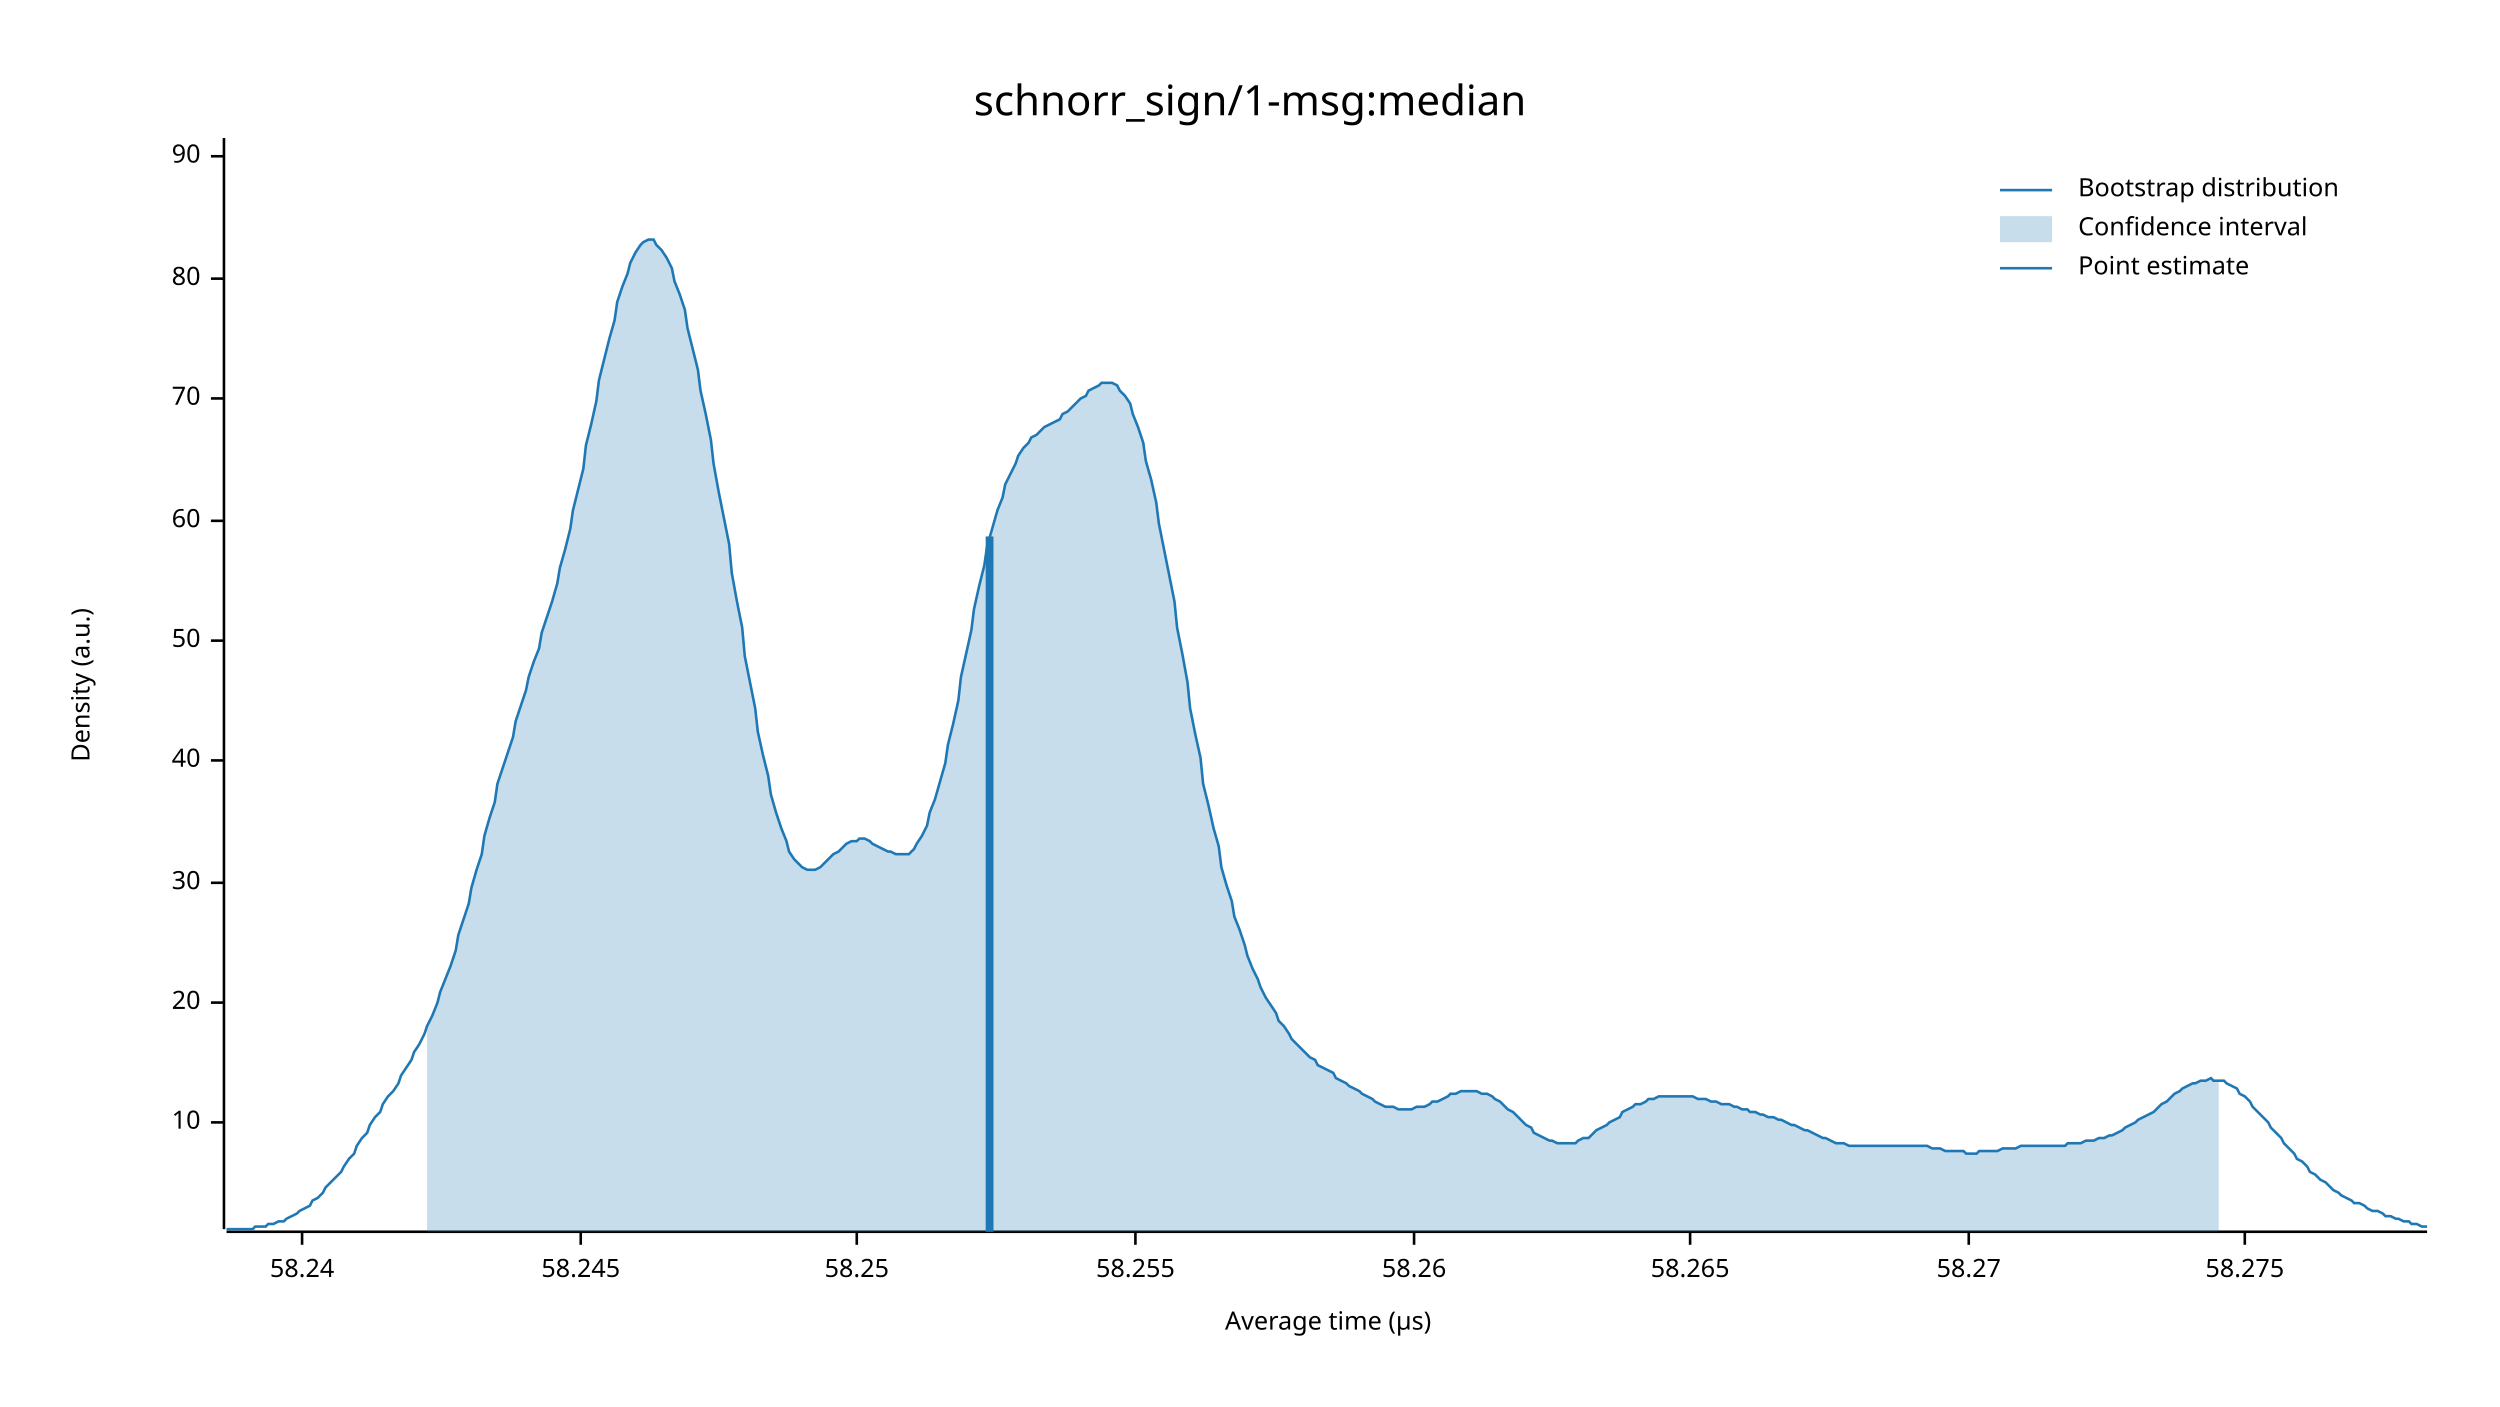
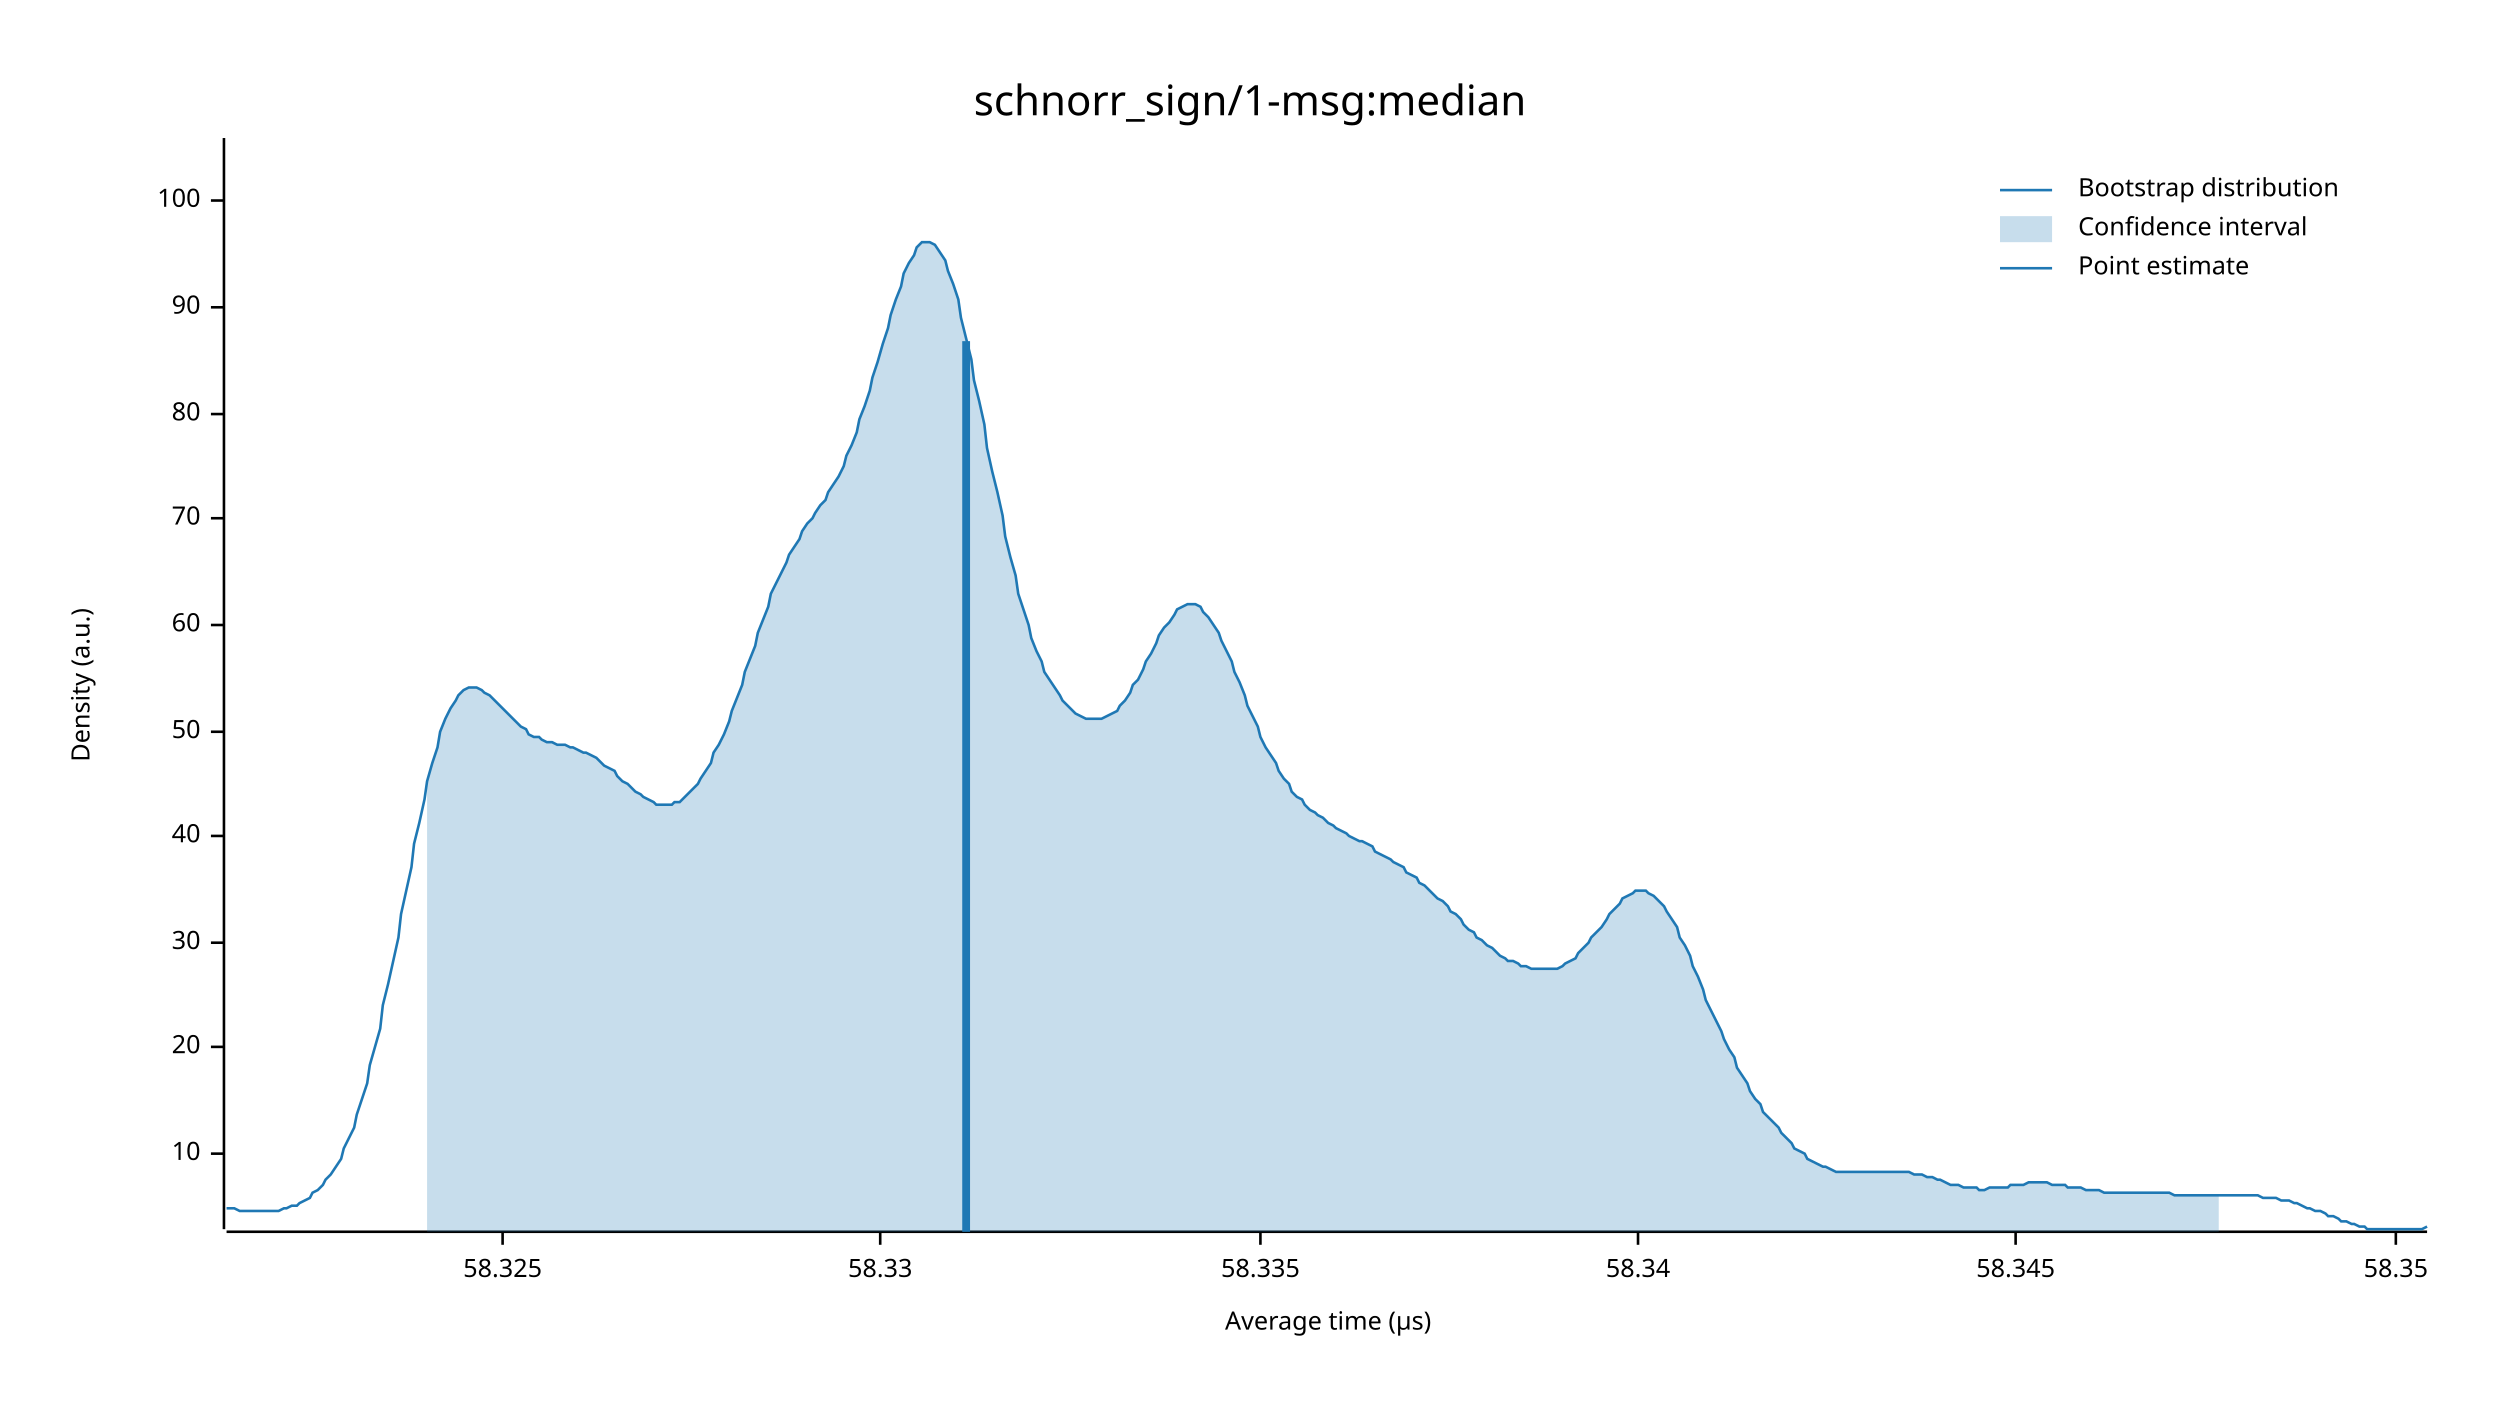
<svg xmlns="http://www.w3.org/2000/svg" width="960" height="540" viewBox="0 0 960 540">
  <text x="480" y="32" dy="0.76em" text-anchor="middle" font-family="sans-serif" font-size="16.129" opacity="1" fill="#000000">
schnorr_sign/1-msg:median
</text>
  <text x="27" y="263" dy="0.76em" text-anchor="middle" font-family="sans-serif" font-size="9.677" opacity="1" fill="#000000" transform="rotate(270, 27, 263)">
Density (a.u.)
</text>
  <text x="510" y="513" dy="-0.5ex" text-anchor="middle" font-family="sans-serif" font-size="9.677" opacity="1" fill="#000000">
Average time (µs)
</text>
  <polyline fill="none" opacity="1" stroke="#000000" stroke-width="1" points="86,53 86,472 " />
-   <text x="77" y="431" dy="0.5ex" text-anchor="end" font-family="sans-serif" font-size="9.677" opacity="1" fill="#000000">
+   <text x="77" y="443" dy="0.5ex" text-anchor="end" font-family="sans-serif" font-size="9.677" opacity="1" fill="#000000">
10
</text>
-   <polyline fill="none" opacity="1" stroke="#000000" stroke-width="1" points="81,431 86,431 " />
-   <text x="77" y="385" dy="0.5ex" text-anchor="end" font-family="sans-serif" font-size="9.677" opacity="1" fill="#000000">
+   <polyline fill="none" opacity="1" stroke="#000000" stroke-width="1" points="81,443 86,443 " />
+   <text x="77" y="402" dy="0.5ex" text-anchor="end" font-family="sans-serif" font-size="9.677" opacity="1" fill="#000000">
20
</text>
-   <polyline fill="none" opacity="1" stroke="#000000" stroke-width="1" points="81,385 86,385 " />
-   <text x="77" y="339" dy="0.5ex" text-anchor="end" font-family="sans-serif" font-size="9.677" opacity="1" fill="#000000">
+   <polyline fill="none" opacity="1" stroke="#000000" stroke-width="1" points="81,402 86,402 " />
+   <text x="77" y="362" dy="0.5ex" text-anchor="end" font-family="sans-serif" font-size="9.677" opacity="1" fill="#000000">
30
</text>
-   <polyline fill="none" opacity="1" stroke="#000000" stroke-width="1" points="81,339 86,339 " />
-   <text x="77" y="292" dy="0.5ex" text-anchor="end" font-family="sans-serif" font-size="9.677" opacity="1" fill="#000000">
+   <polyline fill="none" opacity="1" stroke="#000000" stroke-width="1" points="81,362 86,362 " />
+   <text x="77" y="321" dy="0.5ex" text-anchor="end" font-family="sans-serif" font-size="9.677" opacity="1" fill="#000000">
40
</text>
-   <polyline fill="none" opacity="1" stroke="#000000" stroke-width="1" points="81,292 86,292 " />
-   <text x="77" y="246" dy="0.5ex" text-anchor="end" font-family="sans-serif" font-size="9.677" opacity="1" fill="#000000">
+   <polyline fill="none" opacity="1" stroke="#000000" stroke-width="1" points="81,321 86,321 " />
+   <text x="77" y="281" dy="0.5ex" text-anchor="end" font-family="sans-serif" font-size="9.677" opacity="1" fill="#000000">
50
</text>
-   <polyline fill="none" opacity="1" stroke="#000000" stroke-width="1" points="81,246 86,246 " />
-   <text x="77" y="200" dy="0.5ex" text-anchor="end" font-family="sans-serif" font-size="9.677" opacity="1" fill="#000000">
+   <polyline fill="none" opacity="1" stroke="#000000" stroke-width="1" points="81,281 86,281 " />
+   <text x="77" y="240" dy="0.5ex" text-anchor="end" font-family="sans-serif" font-size="9.677" opacity="1" fill="#000000">
60
</text>
-   <polyline fill="none" opacity="1" stroke="#000000" stroke-width="1" points="81,200 86,200 " />
-   <text x="77" y="153" dy="0.5ex" text-anchor="end" font-family="sans-serif" font-size="9.677" opacity="1" fill="#000000">
+   <polyline fill="none" opacity="1" stroke="#000000" stroke-width="1" points="81,240 86,240 " />
+   <text x="77" y="199" dy="0.5ex" text-anchor="end" font-family="sans-serif" font-size="9.677" opacity="1" fill="#000000">
70
</text>
-   <polyline fill="none" opacity="1" stroke="#000000" stroke-width="1" points="81,153 86,153 " />
-   <text x="77" y="107" dy="0.5ex" text-anchor="end" font-family="sans-serif" font-size="9.677" opacity="1" fill="#000000">
+   <polyline fill="none" opacity="1" stroke="#000000" stroke-width="1" points="81,199 86,199 " />
+   <text x="77" y="159" dy="0.5ex" text-anchor="end" font-family="sans-serif" font-size="9.677" opacity="1" fill="#000000">
80
</text>
-   <polyline fill="none" opacity="1" stroke="#000000" stroke-width="1" points="81,107 86,107 " />
-   <text x="77" y="60" dy="0.5ex" text-anchor="end" font-family="sans-serif" font-size="9.677" opacity="1" fill="#000000">
+   <polyline fill="none" opacity="1" stroke="#000000" stroke-width="1" points="81,159 86,159 " />
+   <text x="77" y="118" dy="0.5ex" text-anchor="end" font-family="sans-serif" font-size="9.677" opacity="1" fill="#000000">
90
</text>
-   <polyline fill="none" opacity="1" stroke="#000000" stroke-width="1" points="81,60 86,60 " />
+   <polyline fill="none" opacity="1" stroke="#000000" stroke-width="1" points="81,118 86,118 " />
+   <text x="77" y="77" dy="0.5ex" text-anchor="end" font-family="sans-serif" font-size="9.677" opacity="1" fill="#000000">
+ 100
+ </text>
+   <polyline fill="none" opacity="1" stroke="#000000" stroke-width="1" points="81,77 86,77 " />
  <polyline fill="none" opacity="1" stroke="#000000" stroke-width="1" points="87,473 932,473 " />
-   <text x="116" y="483" dy="0.76em" text-anchor="middle" font-family="sans-serif" font-size="9.677" opacity="1" fill="#000000">
- 58.24
+   <text x="193" y="483" dy="0.76em" text-anchor="middle" font-family="sans-serif" font-size="9.677" opacity="1" fill="#000000">
+ 58.325
</text>
-   <polyline fill="none" opacity="1" stroke="#000000" stroke-width="1" points="116,473 116,478 " />
-   <text x="223" y="483" dy="0.76em" text-anchor="middle" font-family="sans-serif" font-size="9.677" opacity="1" fill="#000000">
- 58.245
+   <polyline fill="none" opacity="1" stroke="#000000" stroke-width="1" points="193,473 193,478 " />
+   <text x="338" y="483" dy="0.76em" text-anchor="middle" font-family="sans-serif" font-size="9.677" opacity="1" fill="#000000">
+ 58.33
</text>
-   <polyline fill="none" opacity="1" stroke="#000000" stroke-width="1" points="223,473 223,478 " />
-   <text x="329" y="483" dy="0.76em" text-anchor="middle" font-family="sans-serif" font-size="9.677" opacity="1" fill="#000000">
- 58.25
+   <polyline fill="none" opacity="1" stroke="#000000" stroke-width="1" points="338,473 338,478 " />
+   <text x="484" y="483" dy="0.76em" text-anchor="middle" font-family="sans-serif" font-size="9.677" opacity="1" fill="#000000">
+ 58.335
</text>
-   <polyline fill="none" opacity="1" stroke="#000000" stroke-width="1" points="329,473 329,478 " />
-   <text x="436" y="483" dy="0.76em" text-anchor="middle" font-family="sans-serif" font-size="9.677" opacity="1" fill="#000000">
- 58.255
+   <polyline fill="none" opacity="1" stroke="#000000" stroke-width="1" points="484,473 484,478 " />
+   <text x="629" y="483" dy="0.76em" text-anchor="middle" font-family="sans-serif" font-size="9.677" opacity="1" fill="#000000">
+ 58.34
</text>
-   <polyline fill="none" opacity="1" stroke="#000000" stroke-width="1" points="436,473 436,478 " />
-   <text x="543" y="483" dy="0.76em" text-anchor="middle" font-family="sans-serif" font-size="9.677" opacity="1" fill="#000000">
- 58.26
+   <polyline fill="none" opacity="1" stroke="#000000" stroke-width="1" points="629,473 629,478 " />
+   <text x="774" y="483" dy="0.76em" text-anchor="middle" font-family="sans-serif" font-size="9.677" opacity="1" fill="#000000">
+ 58.345
</text>
-   <polyline fill="none" opacity="1" stroke="#000000" stroke-width="1" points="543,473 543,478 " />
-   <text x="649" y="483" dy="0.76em" text-anchor="middle" font-family="sans-serif" font-size="9.677" opacity="1" fill="#000000">
- 58.265
+   <polyline fill="none" opacity="1" stroke="#000000" stroke-width="1" points="774,473 774,478 " />
+   <text x="920" y="483" dy="0.76em" text-anchor="middle" font-family="sans-serif" font-size="9.677" opacity="1" fill="#000000">
+ 58.35
</text>
-   <polyline fill="none" opacity="1" stroke="#000000" stroke-width="1" points="649,473 649,478 " />
-   <text x="756" y="483" dy="0.76em" text-anchor="middle" font-family="sans-serif" font-size="9.677" opacity="1" fill="#000000">
- 58.27
- </text>
-   <polyline fill="none" opacity="1" stroke="#000000" stroke-width="1" points="756,473 756,478 " />
-   <text x="862" y="483" dy="0.76em" text-anchor="middle" font-family="sans-serif" font-size="9.677" opacity="1" fill="#000000">
- 58.275
- </text>
-   <polyline fill="none" opacity="1" stroke="#000000" stroke-width="1" points="862,473 862,478 " />
-   <polyline fill="none" opacity="1" stroke="#1F78B4" stroke-width="1" points="87,472 88,472 90,472 92,472 93,472 95,472 97,472 98,471 100,471 102,471 103,470 105,470 107,469 109,469 110,468 112,467 114,466 115,465 117,464 119,463 120,461 122,460 124,458 125,456 127,454 129,452 131,450 132,448 134,445 136,443 137,440 139,437 141,435 142,432 144,429 146,427 147,424 149,421 151,419 153,416 154,413 156,410 158,407 159,404 161,401 163,397 164,394 166,390 168,385 169,381 171,376 173,371 175,365 176,359 178,353 180,347 181,341 183,334 185,328 186,321 188,314 190,308 191,301 193,295 195,289 197,283 198,277 200,271 202,265 203,260 205,254 207,249 208,243 210,237 212,231 214,224 215,218 217,211 219,203 220,196 222,188 224,180 225,171 227,163 229,154 230,146 232,138 234,130 236,123 237,116 239,110 241,105 242,101 244,97 246,94 247,93 249,92 251,92 252,94 254,96 256,99 258,103 259,108 261,113 263,119 264,126 266,134 268,142 269,150 271,159 273,169 274,178 276,189 278,199 280,209 281,220 283,231 285,241 286,252 288,262 290,272 291,281 293,290 295,298 296,305 298,312 300,318 302,323 303,327 305,330 307,332 308,333 310,334 312,334 313,334 315,333 317,331 318,330 320,328 322,327 324,325 325,324 327,323 329,323 330,322 332,322 334,323 335,324 337,325 339,326 341,327 342,327 344,328 346,328 347,328 349,328 351,326 352,324 354,321 356,317 357,312 359,307 361,300 363,293 364,286 366,278 368,269 369,260 371,251 373,242 374,234 376,225 378,217 379,210 381,203 383,196 385,191 386,186 388,182 390,178 391,175 393,172 395,170 396,168 398,167 400,165 401,164 403,163 405,162 407,161 408,159 410,158 412,156 413,155 415,153 417,152 418,150 420,149 422,148 423,147 425,147 427,147 429,148 430,150 432,152 434,155 435,159 437,164 439,170 440,177 442,184 444,193 445,201 447,211 449,221 451,231 452,241 454,251 456,262 457,272 459,282 461,291 462,301 464,309 466,318 468,325 469,333 471,340 473,346 474,352 476,357 478,363 479,367 481,372 483,376 484,379 486,383 488,386 490,389 491,392 493,394 495,397 496,399 498,401 500,403 501,404 503,406 505,407 506,409 508,410 510,411 512,412 513,414 515,415 517,416 518,417 520,418 522,419 523,420 525,421 527,422 528,423 530,424 532,425 534,425 535,425 537,426 539,426 540,426 542,426 544,425 545,425 547,425 549,424 550,423 552,423 554,422 556,421 557,420 559,420 561,419 562,419 564,419 566,419 567,419 569,420 571,420 573,421 574,422 576,423 578,425 579,426 581,427 583,429 584,430 586,432 588,433 589,435 591,436 593,437 595,438 596,438 598,439 600,439 601,439 603,439 605,439 606,438 608,437 610,437 611,436 613,434 615,433 617,432 618,431 620,430 622,429 623,427 625,426 627,425 628,424 630,424 632,423 633,422 635,422 637,421 639,421 640,421 642,421 644,421 645,421 647,421 649,421 650,421 652,422 654,422 655,422 657,423 659,423 661,424 662,424 664,424 666,425 667,425 669,426 671,426 672,427 674,427 676,428 677,428 679,429 681,429 683,430 684,430 686,431 688,432 689,432 691,433 693,434 694,434 696,435 698,436 700,437 701,437 703,438 705,439 706,439 708,439 710,440 711,440 713,440 715,440 716,440 718,440 720,440 722,440 723,440 725,440 727,440 728,440 730,440 732,440 733,440 735,440 737,440 738,440 740,440 742,441 744,441 745,441 747,442 749,442 750,442 752,442 754,442 755,443 757,443 759,443 760,442 762,442 764,442 766,442 767,442 769,441 771,441 772,441 774,441 776,440 777,440 779,440 781,440 782,440 784,440 786,440 788,440 789,440 791,440 793,440 794,439 796,439 798,439 799,439 801,438 803,438 804,438 806,437 808,437 810,436 811,436 813,435 815,434 816,433 818,432 820,431 821,430 823,429 825,428 827,427 828,426 830,424 832,423 833,422 835,420 837,419 838,418 840,417 842,416 843,416 845,415 847,415 849,414 850,415 852,415 854,415 855,416 857,417 859,418 860,420 862,421 864,423 865,425 867,427 869,429 871,431 872,433 874,435 876,437 877,439 879,441 881,443 882,445 884,446 886,448 887,450 889,451 891,453 893,454 894,455 896,457 898,458 899,459 901,460 903,461 904,462 906,462 908,463 909,464 911,465 913,465 915,466 916,467 918,467 920,468 921,468 923,469 925,469 926,470 928,470 930,471 932,471 " />
-   <polygon opacity="0.25" fill="#1F78B4" points="164,394 166,390 168,385 169,381 171,376 173,371 175,365 176,359 178,353 180,347 181,341 183,334 185,328 186,321 188,314 190,308 191,301 193,295 195,289 197,283 198,277 200,271 202,265 203,260 205,254 207,249 208,243 210,237 212,231 214,224 215,218 217,211 219,203 220,196 222,188 224,180 225,171 227,163 229,154 230,146 232,138 234,130 236,123 237,116 239,110 241,105 242,101 244,97 246,94 247,93 249,92 251,92 252,94 254,96 256,99 258,103 259,108 261,113 263,119 264,126 266,134 268,142 269,150 271,159 273,169 274,178 276,189 278,199 280,209 281,220 283,231 285,241 286,252 288,262 290,272 291,281 293,290 295,298 296,305 298,312 300,318 302,323 303,327 305,330 307,332 308,333 310,334 312,334 313,334 315,333 317,331 318,330 320,328 322,327 324,325 325,324 327,323 329,323 330,322 332,322 334,323 335,324 337,325 339,326 341,327 342,327 344,328 346,328 347,328 349,328 351,326 352,324 354,321 356,317 357,312 359,307 361,300 363,293 364,286 366,278 368,269 369,260 371,251 373,242 374,234 376,225 378,217 379,210 381,203 383,196 385,191 386,186 388,182 390,178 391,175 393,172 395,170 396,168 398,167 400,165 401,164 403,163 405,162 407,161 408,159 410,158 412,156 413,155 415,153 417,152 418,150 420,149 422,148 423,147 425,147 427,147 429,148 430,150 432,152 434,155 435,159 437,164 439,170 440,177 442,184 444,193 445,201 447,211 449,221 451,231 452,241 454,251 456,262 457,272 459,282 461,291 462,301 464,309 466,318 468,325 469,333 471,340 473,346 474,352 476,357 478,363 479,367 481,372 483,376 484,379 486,383 488,386 490,389 491,392 493,394 495,397 496,399 498,401 500,403 501,404 503,406 505,407 506,409 508,410 510,411 512,412 513,414 515,415 517,416 518,417 520,418 522,419 523,420 525,421 527,422 528,423 530,424 532,425 534,425 535,425 537,426 539,426 540,426 542,426 544,425 545,425 547,425 549,424 550,423 552,423 554,422 556,421 557,420 559,420 561,419 562,419 564,419 566,419 567,419 569,420 571,420 573,421 574,422 576,423 578,425 579,426 581,427 583,429 584,430 586,432 588,433 589,435 591,436 593,437 595,438 596,438 598,439 600,439 601,439 603,439 605,439 606,438 608,437 610,437 611,436 613,434 615,433 617,432 618,431 620,430 622,429 623,427 625,426 627,425 628,424 630,424 632,423 633,422 635,422 637,421 639,421 640,421 642,421 644,421 645,421 647,421 649,421 650,421 652,422 654,422 655,422 657,423 659,423 661,424 662,424 664,424 666,425 667,425 669,426 671,426 672,427 674,427 676,428 677,428 679,429 681,429 683,430 684,430 686,431 688,432 689,432 691,433 693,434 694,434 696,435 698,436 700,437 701,437 703,438 705,439 706,439 708,439 710,440 711,440 713,440 715,440 716,440 718,440 720,440 722,440 723,440 725,440 727,440 728,440 730,440 732,440 733,440 735,440 737,440 738,440 740,440 742,441 744,441 745,441 747,442 749,442 750,442 752,442 754,442 755,443 757,443 759,443 760,442 762,442 764,442 766,442 767,442 769,441 771,441 772,441 774,441 776,440 777,440 779,440 781,440 782,440 784,440 786,440 788,440 789,440 791,440 793,440 794,439 796,439 798,439 799,439 801,438 803,438 804,438 806,437 808,437 810,436 811,436 813,435 815,434 816,433 818,432 820,431 821,430 823,429 825,428 827,427 828,426 830,424 832,423 833,422 835,420 837,419 838,418 840,417 842,416 843,416 845,415 847,415 849,414 850,415 852,415 852,473 164,473 " />
-   <polyline fill="none" opacity="1" stroke="#1F78B4" stroke-width="3" points="380,473 380,206 " />
+   <polyline fill="none" opacity="1" stroke="#000000" stroke-width="1" points="920,473 920,478 " />
+   <polyline fill="none" opacity="1" stroke="#1F78B4" stroke-width="1" points="87,464 88,464 90,464 92,465 93,465 95,465 97,465 98,465 100,465 102,465 103,465 105,465 107,465 109,464 110,464 112,463 114,463 115,462 117,461 119,460 120,458 122,457 124,455 125,453 127,451 129,448 131,445 132,441 134,437 136,433 137,428 139,422 141,416 142,409 144,402 146,395 147,386 149,378 151,369 153,360 154,351 156,342 158,333 159,324 161,316 163,307 164,300 166,293 168,287 169,281 171,276 173,272 175,269 176,267 178,265 180,264 181,264 183,264 185,265 186,266 188,267 190,269 191,270 193,272 195,274 197,276 198,277 200,279 202,280 203,282 205,283 207,283 208,284 210,285 212,285 214,286 215,286 217,286 219,287 220,287 222,288 224,289 225,289 227,290 229,291 230,292 232,294 234,295 236,296 237,298 239,300 241,301 242,302 244,304 246,305 247,306 249,307 251,308 252,309 254,309 256,309 258,309 259,308 261,308 263,306 264,305 266,303 268,301 269,299 271,296 273,293 274,289 276,286 278,282 280,277 281,273 283,268 285,263 286,258 288,253 290,248 291,243 293,238 295,233 296,228 298,224 300,220 302,216 303,213 305,210 307,207 308,204 310,201 312,199 313,197 315,194 317,192 318,189 320,186 322,183 324,179 325,175 327,171 329,166 330,161 332,156 334,150 335,145 337,139 339,132 341,126 342,121 344,115 346,110 347,105 349,101 351,98 352,95 354,93 356,93 357,93 359,94 361,97 363,100 364,104 366,109 368,115 369,122 371,130 373,138 374,146 376,154 378,163 379,172 381,181 383,189 385,198 386,206 388,214 390,221 391,228 393,234 395,240 396,245 398,250 400,254 401,258 403,261 405,264 407,267 408,269 410,271 412,273 413,274 415,275 417,276 418,276 420,276 422,276 423,276 425,275 427,274 429,273 430,271 432,269 434,266 435,263 437,261 439,257 440,254 442,251 444,247 445,244 447,241 449,239 451,236 452,234 454,233 456,232 457,232 459,232 461,233 462,235 464,237 466,240 468,243 469,246 471,250 473,254 474,258 476,262 478,267 479,271 481,275 483,279 484,283 486,287 488,290 490,293 491,296 493,299 495,301 496,304 498,306 500,307 501,309 503,311 505,312 506,313 508,314 510,316 512,317 513,318 515,319 517,320 518,321 520,322 522,323 523,323 525,324 527,325 528,327 530,328 532,329 534,330 535,331 537,332 539,333 540,335 542,336 544,337 545,339 547,340 549,342 550,343 552,345 554,346 556,348 557,350 559,351 561,353 562,355 564,357 566,358 567,360 569,361 571,363 573,364 574,365 576,367 578,368 579,369 581,369 583,370 584,371 586,371 588,372 589,372 591,372 593,372 595,372 596,372 598,372 600,371 601,370 603,369 605,368 606,366 608,364 610,362 611,360 613,358 615,356 617,353 618,351 620,349 622,347 623,345 625,344 627,343 628,342 630,342 632,342 633,343 635,344 637,346 639,348 640,350 642,353 644,356 645,360 647,363 649,367 650,371 652,375 654,380 655,384 657,388 659,392 661,396 662,399 664,403 666,406 667,410 669,413 671,416 672,419 674,422 676,424 677,427 679,429 681,431 683,433 684,435 686,437 688,439 689,441 691,442 693,443 694,445 696,446 698,447 700,448 701,448 703,449 705,450 706,450 708,450 710,450 711,450 713,450 715,450 716,450 718,450 720,450 722,450 723,450 725,450 727,450 728,450 730,450 732,450 733,450 735,451 737,451 738,451 740,452 742,452 744,453 745,453 747,454 749,455 750,455 752,455 754,456 755,456 757,456 759,456 760,457 762,457 764,456 766,456 767,456 769,456 771,456 772,455 774,455 776,455 777,455 779,454 781,454 782,454 784,454 786,454 788,455 789,455 791,455 793,455 794,456 796,456 798,456 799,456 801,457 803,457 804,457 806,457 808,458 810,458 811,458 813,458 815,458 816,458 818,458 820,458 821,458 823,458 825,458 827,458 828,458 830,458 832,458 833,458 835,459 837,459 838,459 840,459 842,459 843,459 845,459 847,459 849,459 850,459 852,459 854,459 855,459 857,459 859,459 860,459 862,459 864,459 865,459 867,459 869,460 871,460 872,460 874,460 876,461 877,461 879,461 881,462 882,462 884,463 886,464 887,464 889,465 891,465 893,466 894,467 896,467 898,468 899,469 901,469 903,470 904,470 906,471 908,471 909,472 911,472 913,472 915,472 916,472 918,472 920,472 921,472 923,472 925,472 926,472 928,472 930,472 932,471 " />
+   <polygon opacity="0.25" fill="#1F78B4" points="164,300 166,293 168,287 169,281 171,276 173,272 175,269 176,267 178,265 180,264 181,264 183,264 185,265 186,266 188,267 190,269 191,270 193,272 195,274 197,276 198,277 200,279 202,280 203,282 205,283 207,283 208,284 210,285 212,285 214,286 215,286 217,286 219,287 220,287 222,288 224,289 225,289 227,290 229,291 230,292 232,294 234,295 236,296 237,298 239,300 241,301 242,302 244,304 246,305 247,306 249,307 251,308 252,309 254,309 256,309 258,309 259,308 261,308 263,306 264,305 266,303 268,301 269,299 271,296 273,293 274,289 276,286 278,282 280,277 281,273 283,268 285,263 286,258 288,253 290,248 291,243 293,238 295,233 296,228 298,224 300,220 302,216 303,213 305,210 307,207 308,204 310,201 312,199 313,197 315,194 317,192 318,189 320,186 322,183 324,179 325,175 327,171 329,166 330,161 332,156 334,150 335,145 337,139 339,132 341,126 342,121 344,115 346,110 347,105 349,101 351,98 352,95 354,93 356,93 357,93 359,94 361,97 363,100 364,104 366,109 368,115 369,122 371,130 373,138 374,146 376,154 378,163 379,172 381,181 383,189 385,198 386,206 388,214 390,221 391,228 393,234 395,240 396,245 398,250 400,254 401,258 403,261 405,264 407,267 408,269 410,271 412,273 413,274 415,275 417,276 418,276 420,276 422,276 423,276 425,275 427,274 429,273 430,271 432,269 434,266 435,263 437,261 439,257 440,254 442,251 444,247 445,244 447,241 449,239 451,236 452,234 454,233 456,232 457,232 459,232 461,233 462,235 464,237 466,240 468,243 469,246 471,250 473,254 474,258 476,262 478,267 479,271 481,275 483,279 484,283 486,287 488,290 490,293 491,296 493,299 495,301 496,304 498,306 500,307 501,309 503,311 505,312 506,313 508,314 510,316 512,317 513,318 515,319 517,320 518,321 520,322 522,323 523,323 525,324 527,325 528,327 530,328 532,329 534,330 535,331 537,332 539,333 540,335 542,336 544,337 545,339 547,340 549,342 550,343 552,345 554,346 556,348 557,350 559,351 561,353 562,355 564,357 566,358 567,360 569,361 571,363 573,364 574,365 576,367 578,368 579,369 581,369 583,370 584,371 586,371 588,372 589,372 591,372 593,372 595,372 596,372 598,372 600,371 601,370 603,369 605,368 606,366 608,364 610,362 611,360 613,358 615,356 617,353 618,351 620,349 622,347 623,345 625,344 627,343 628,342 630,342 632,342 633,343 635,344 637,346 639,348 640,350 642,353 644,356 645,360 647,363 649,367 650,371 652,375 654,380 655,384 657,388 659,392 661,396 662,399 664,403 666,406 667,410 669,413 671,416 672,419 674,422 676,424 677,427 679,429 681,431 683,433 684,435 686,437 688,439 689,441 691,442 693,443 694,445 696,446 698,447 700,448 701,448 703,449 705,450 706,450 708,450 710,450 711,450 713,450 715,450 716,450 718,450 720,450 722,450 723,450 725,450 727,450 728,450 730,450 732,450 733,450 735,451 737,451 738,451 740,452 742,452 744,453 745,453 747,454 749,455 750,455 752,455 754,456 755,456 757,456 759,456 760,457 762,457 764,456 766,456 767,456 769,456 771,456 772,455 774,455 776,455 777,455 779,454 781,454 782,454 784,454 786,454 788,455 789,455 791,455 793,455 794,456 796,456 798,456 799,456 801,457 803,457 804,457 806,457 808,458 810,458 811,458 813,458 815,458 816,458 818,458 820,458 821,458 823,458 825,458 827,458 828,458 830,458 832,458 833,458 835,459 837,459 838,459 840,459 842,459 843,459 845,459 847,459 849,459 850,459 852,459 852,473 164,473 " />
+   <polyline fill="none" opacity="1" stroke="#1F78B4" stroke-width="3" points="371,473 371,131 " />
  <text x="798" y="68" dy="0.76em" text-anchor="start" font-family="sans-serif" font-size="9.677" opacity="1" fill="#000000">
Bootstrap distribution
</text>
  <text x="798" y="83" dy="0.76em" text-anchor="start" font-family="sans-serif" font-size="9.677" opacity="1" fill="#000000">
Confidence interval
</text>
  <text x="798" y="98" dy="0.76em" text-anchor="start" font-family="sans-serif" font-size="9.677" opacity="1" fill="#000000">
Point estimate
</text>
  <polyline fill="none" opacity="1" stroke="#1F78B4" stroke-width="1" points="768,73 788,73 " />
  <rect x="768" y="83" width="20" height="10" opacity="0.25" fill="#1F78B4" stroke="none" />
  <polyline fill="none" opacity="1" stroke="#1F78B4" stroke-width="1" points="768,103 788,103 " />
</svg>
